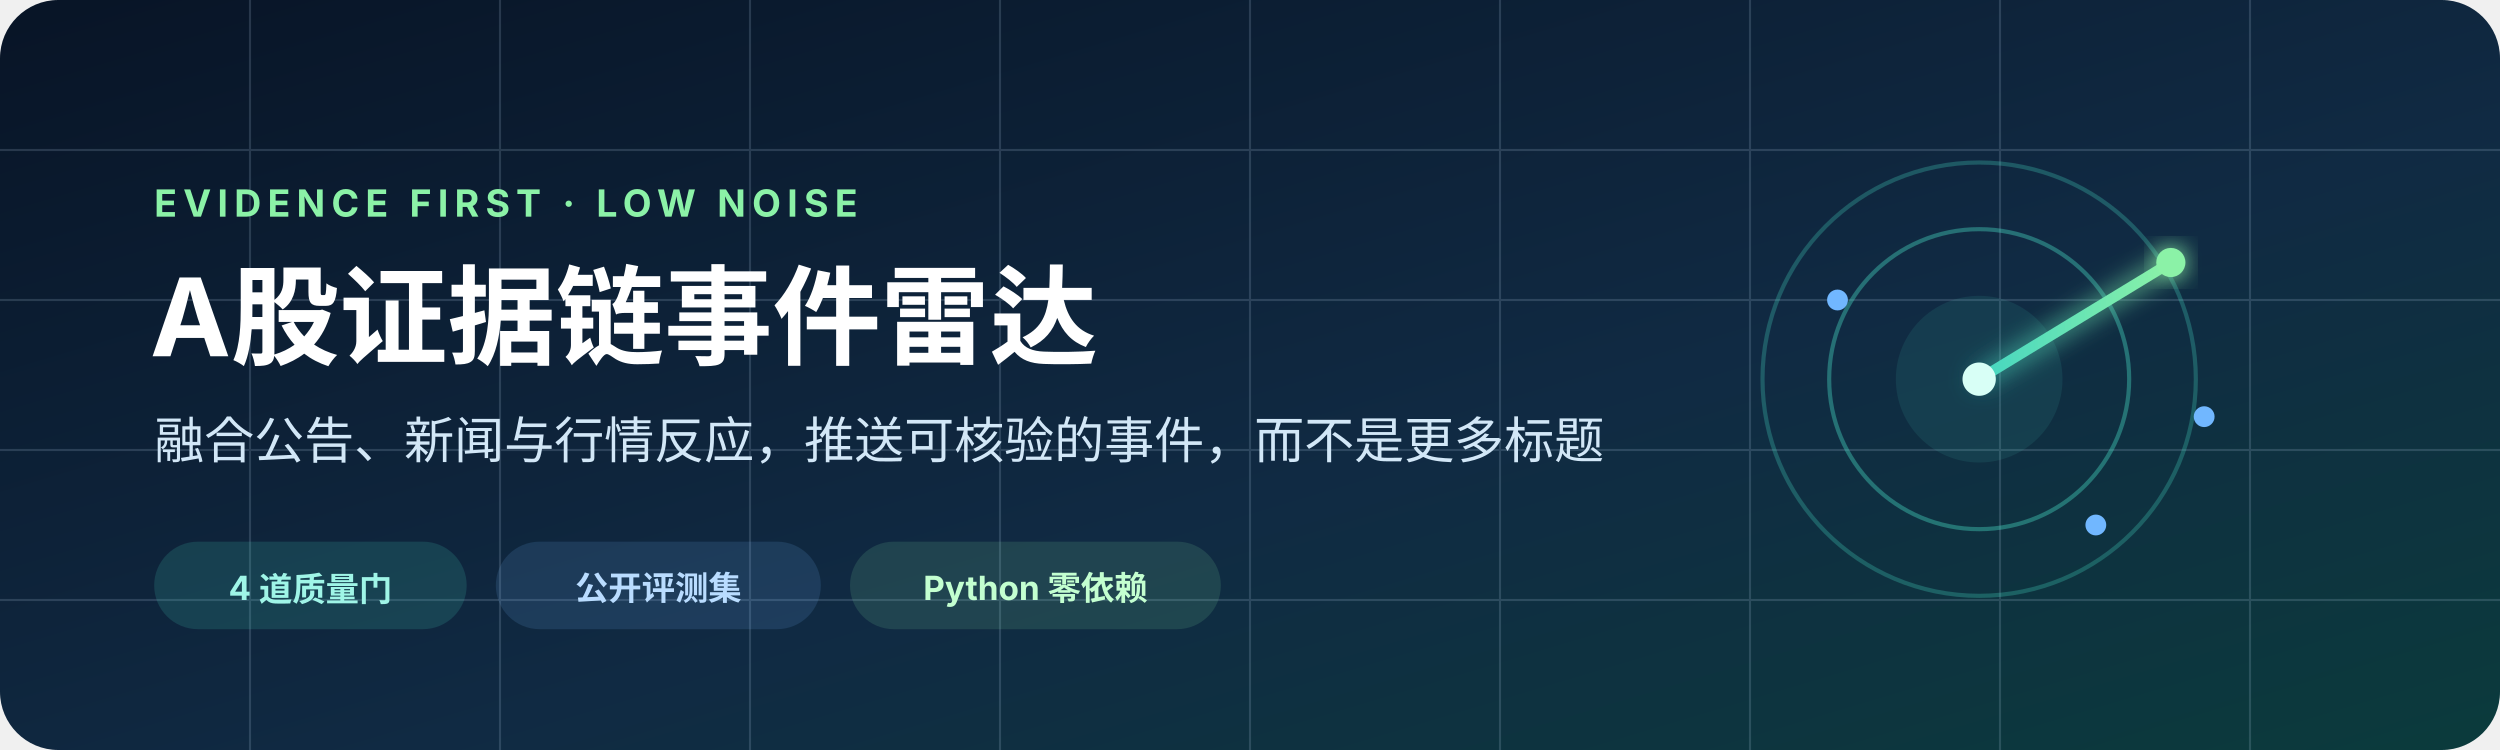
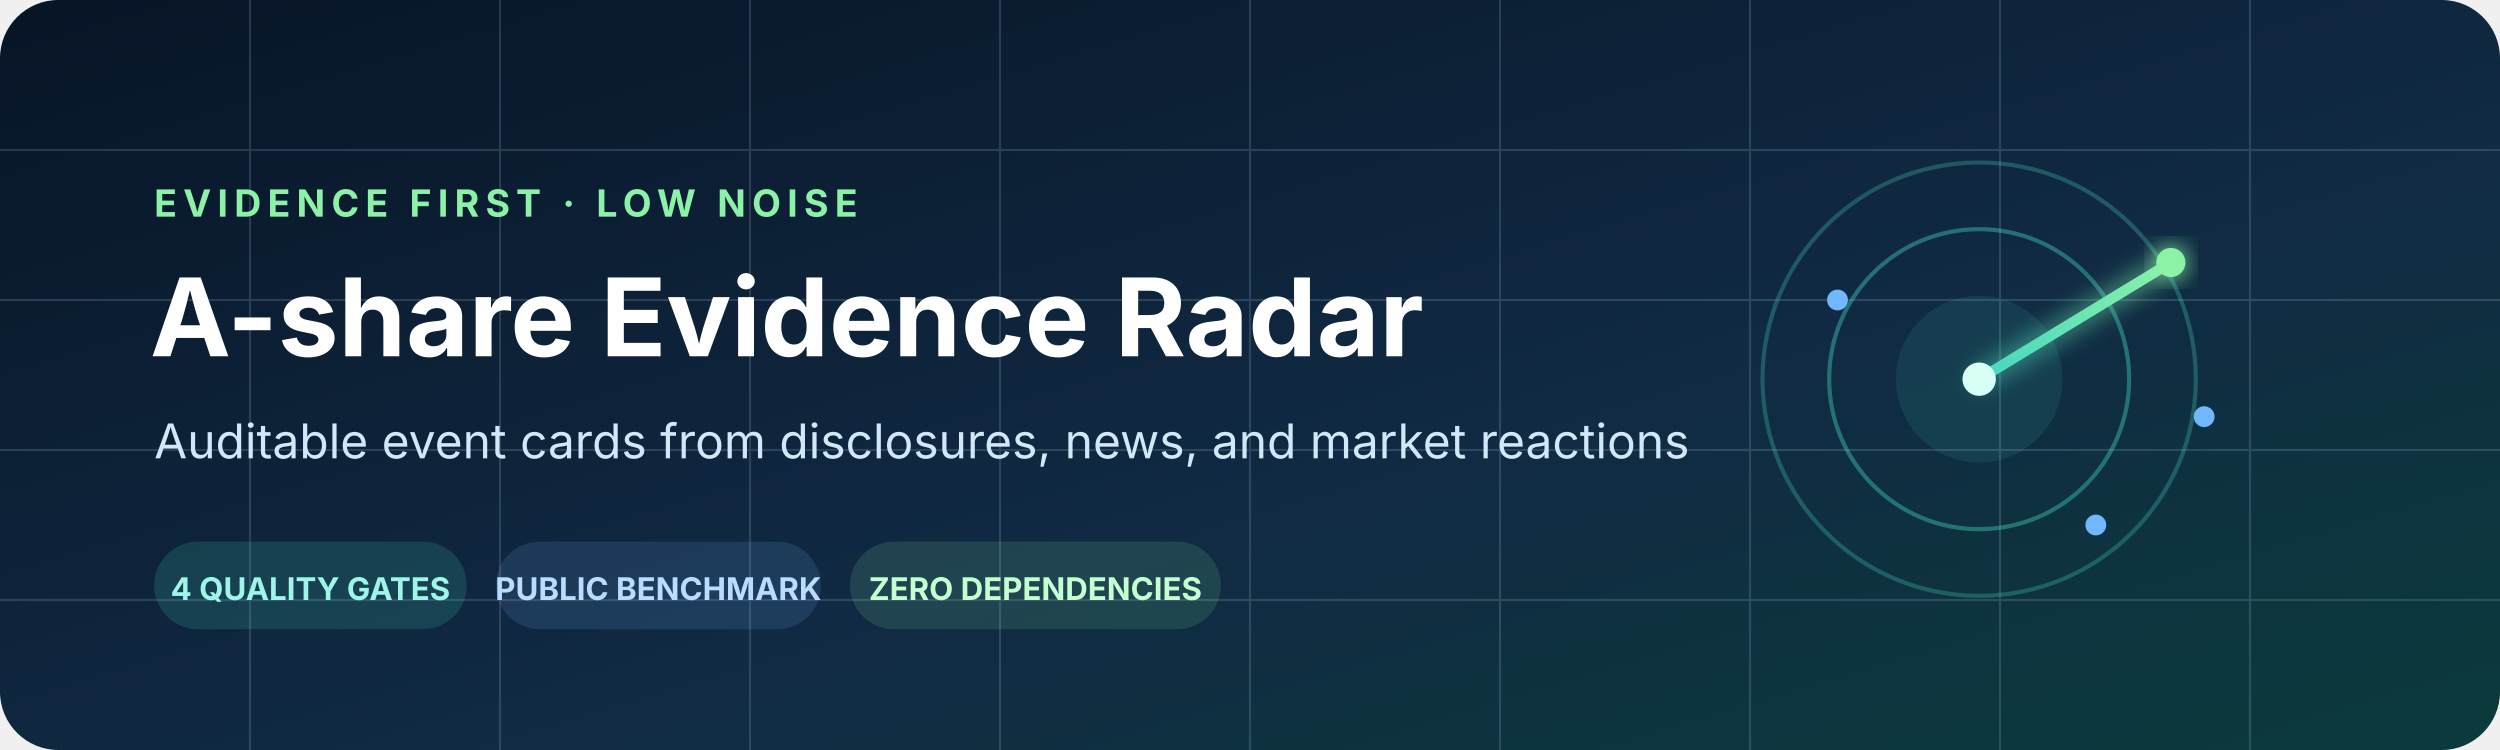
<svg xmlns="http://www.w3.org/2000/svg" width="1200" height="360" viewBox="0 0 1200 360" role="img" aria-labelledby="title desc">
  <defs>
    <linearGradient id="bg" x1="0" y1="0" x2="1" y2="1">
      <stop offset="0" stop-color="#081426" />
      <stop offset="0.58" stop-color="#102a43" />
      <stop offset="1" stop-color="#0b3b3c" />
    </linearGradient>
    <linearGradient id="line" x1="0" y1="0" x2="1" y2="0">
      <stop offset="0" stop-color="#45d6c1" />
      <stop offset="1" stop-color="#8bf2a7" />
    </linearGradient>
    <filter id="glow" x="-40%" y="-40%" width="180%" height="180%">
      <feGaussianBlur stdDeviation="6" result="blur" />
      <feMerge>
        <feMergeNode in="blur" />
        <feMergeNode in="SourceGraphic" />
      </feMerge>
    </filter>
  </defs>
  <rect width="1200" height="360" rx="28" fill="url(#bg)" />
  <g opacity="0.16" stroke="#cbe8ff" stroke-width="1">
    <path d="M0 72H1200M0 144H1200M0 216H1200M0 288H1200" />
    <path d="M120 0V360M240 0V360M360 0V360M480 0V360M600 0V360M720 0V360M840 0V360M960 0V360M1080 0V360" />
  </g>
  <g transform="translate(810 42)">
    <circle cx="140" cy="140" r="104" fill="none" stroke="#45d6c1" stroke-width="2" opacity="0.28" />
    <circle cx="140" cy="140" r="72" fill="none" stroke="#45d6c1" stroke-width="2" opacity="0.4" />
    <circle cx="140" cy="140" r="40" fill="#45d6c1" opacity="0.1" />
    <path d="M140 140L232 84" stroke="url(#line)" stroke-width="5" stroke-linecap="round" filter="url(#glow)" />
    <circle cx="140" cy="140" r="8" fill="#d8fff6" />
    <circle cx="232" cy="84" r="7" fill="#8bf2a7" filter="url(#glow)" />
    <circle cx="72" cy="102" r="5" fill="#71b7ff" />
    <circle cx="196" cy="210" r="5" fill="#71b7ff" />
    <circle cx="248" cy="158" r="5" fill="#71b7ff" />
  </g>
  <g font-family="Inter, Segoe UI, Microsoft YaHei, sans-serif">
    <text x="74" y="104" fill="#8bf2a7" font-size="18" font-weight="700" letter-spacing="3">EVIDENCE FIRST · LOW NOISE</text>
-     <text x="72" y="171" fill="#ffffff" font-size="52" font-weight="750">A股证据链事件雷达</text>
-     <text x="74" y="220" fill="#d2e7f7" font-size="24">融合公告、新闻与行情反应，推送可核验的事件，而不是更多标题</text>
+     <text x="72" y="171" fill="#ffffff" font-size="52" font-weight="750">A-share Evidence Radar</text>
+     <text x="74" y="220" fill="#d2e7f7" font-size="23">Auditable event cards from disclosures, news, and market reactions</text>
    <g transform="translate(74 260)">
      <rect width="150" height="42" rx="21" fill="#45d6c1" opacity="0.16" />
-       <text x="75" y="28" fill="#9ff5e7" font-size="16" font-weight="650" text-anchor="middle">4 道质量门</text>
+       <text x="75" y="28" fill="#9ff5e7" font-size="15" font-weight="650" text-anchor="middle">4 QUALITY GATES</text>
      <rect x="164" width="156" height="42" rx="21" fill="#71b7ff" opacity="0.14" />
-       <text x="242" y="28" fill="#b9dcff" font-size="16" font-weight="650" text-anchor="middle">公开评测集</text>
+       <text x="242" y="28" fill="#b9dcff" font-size="15" font-weight="650" text-anchor="middle">PUBLIC BENCHMARK</text>
      <rect x="334" width="178" height="42" rx="21" fill="#8bf2a7" opacity="0.13" />
-       <text x="423" y="28" fill="#c3ffd0" font-size="16" font-weight="650" text-anchor="middle">Python 零依赖</text>
+       <text x="423" y="28" fill="#c3ffd0" font-size="15" font-weight="650" text-anchor="middle">ZERO DEPENDENCIES</text>
    </g>
  </g>
</svg>
